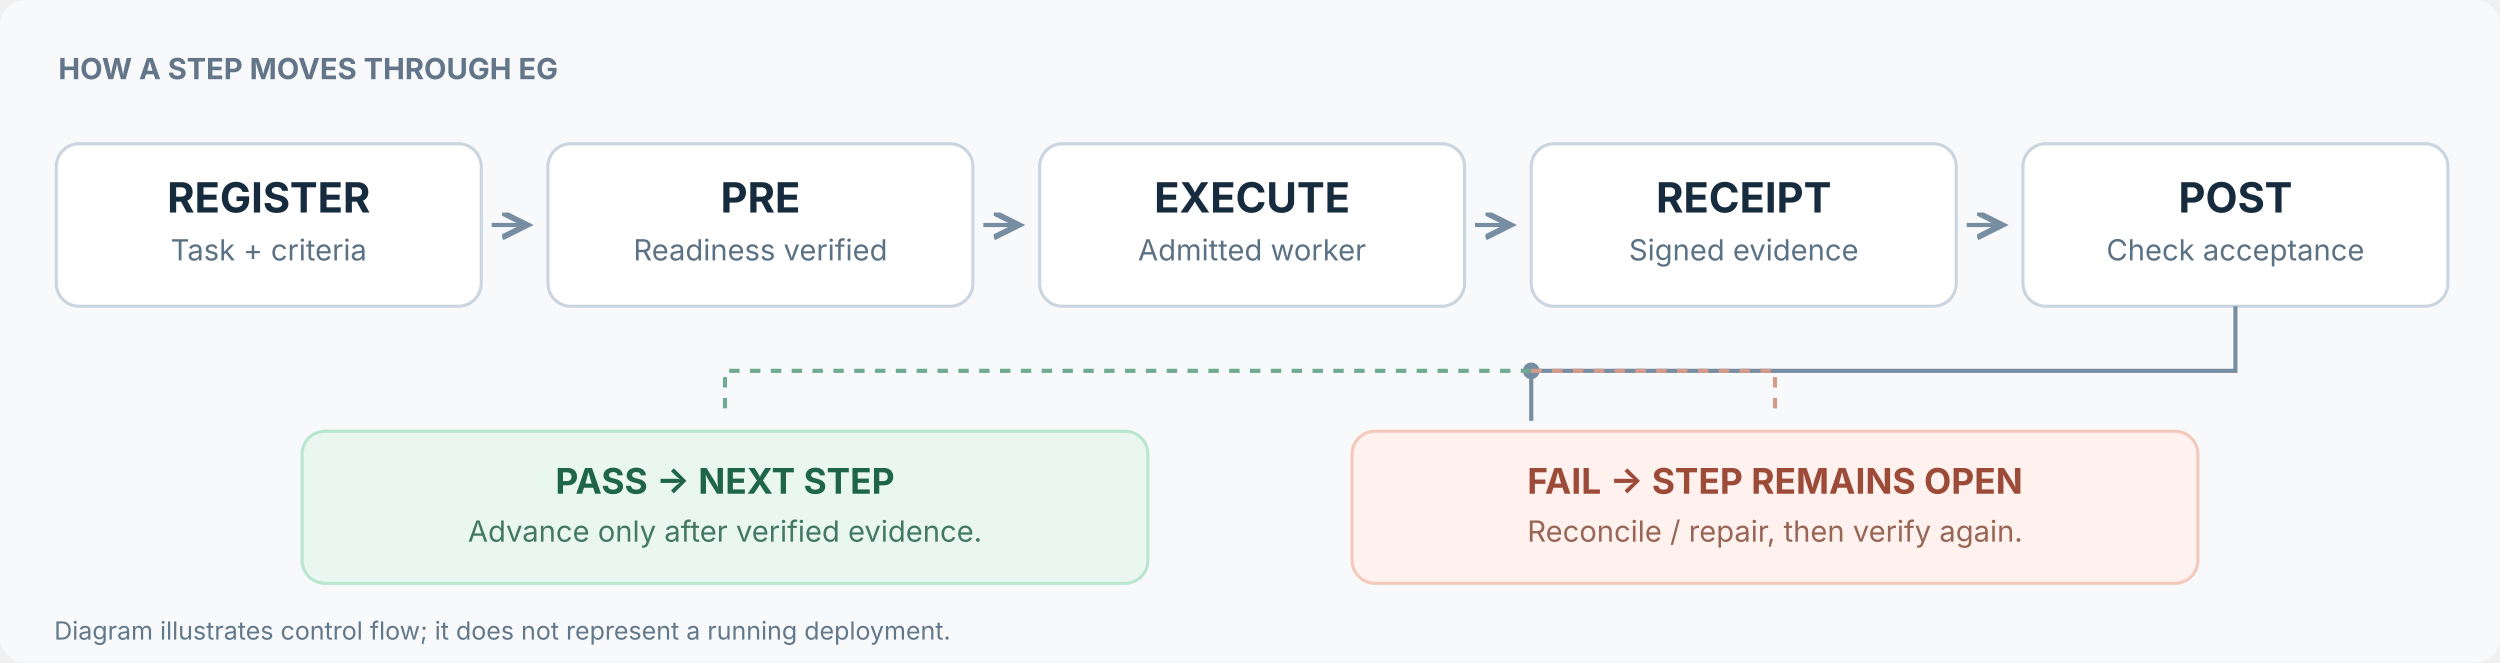
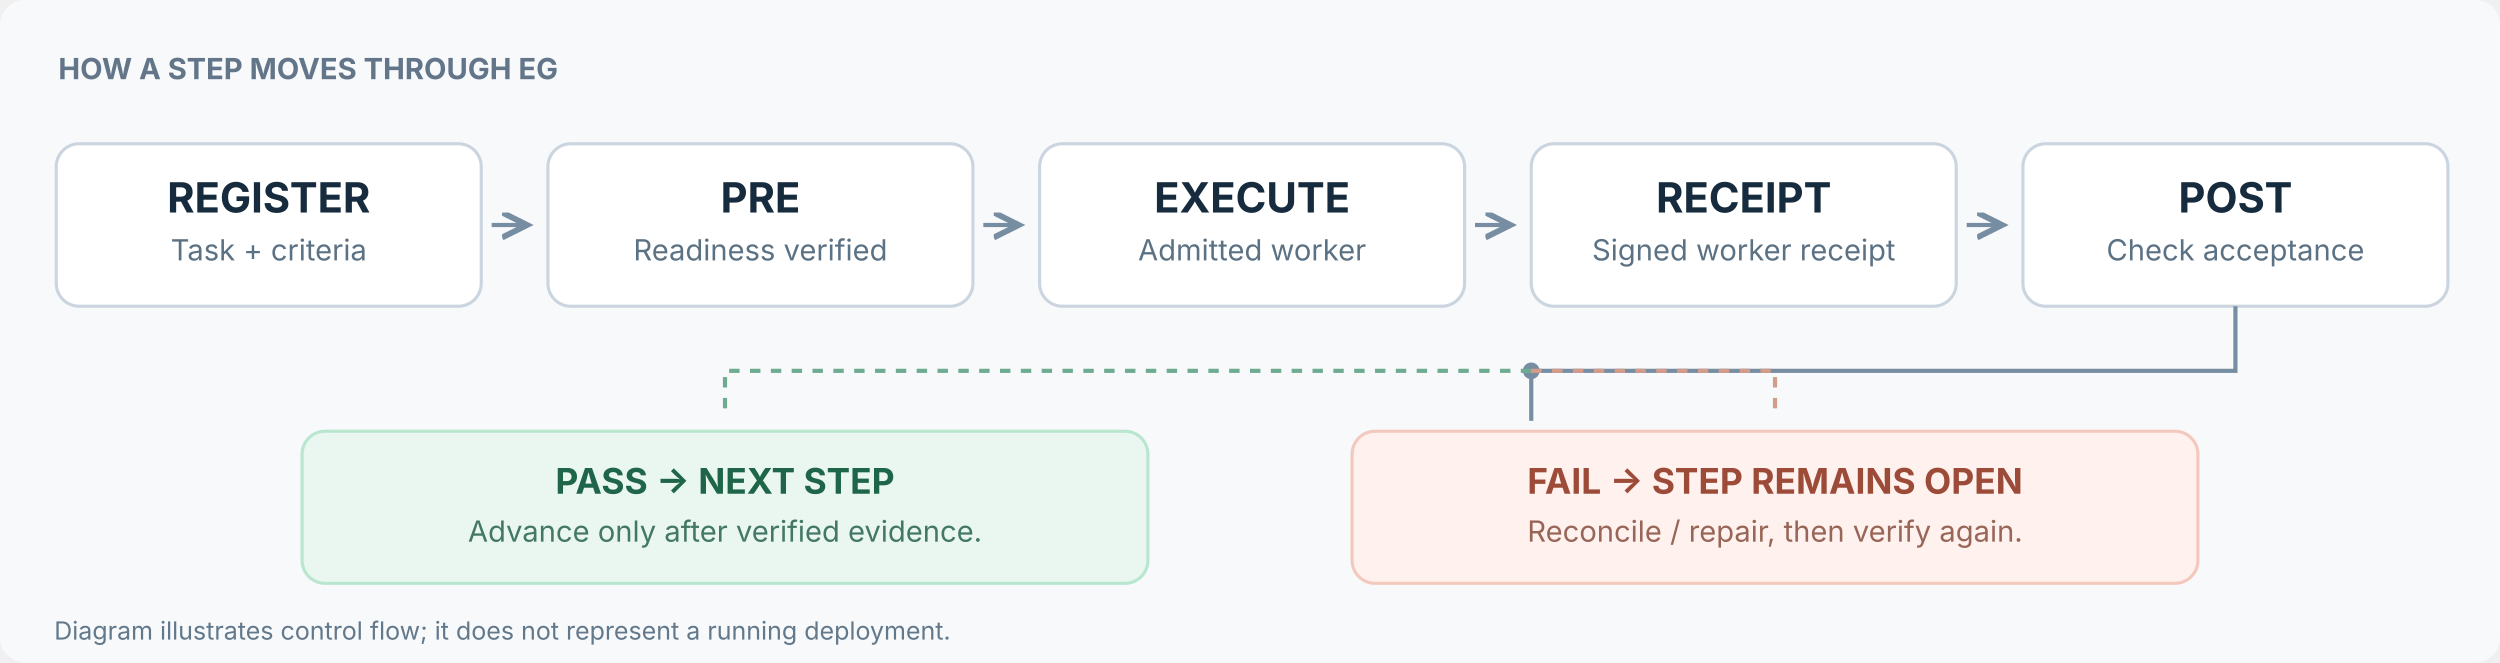
<svg xmlns="http://www.w3.org/2000/svg" width="1200" height="318" viewBox="0 0 1200 318" role="img" aria-labelledby="title desc">
  <defs>
    <marker id="arrow" markerWidth="8" markerHeight="8" refX="6" refY="3" orient="auto">
      <path d="M0 0 L6 3 L0 6" fill="none" stroke="#778DA2" stroke-width="1.4" />
    </marker>
  </defs>
  <rect width="1200" height="318" fill="#F7F9FB" rx="12" />
  <text x="28" y="38" fill="#637588" font-family="Inter,ui-sans-serif,system-ui,-apple-system,Segoe UI,Arial,sans-serif" font-size="14" font-weight="700" text-anchor="start">HOW A STEP MOVES THROUGH EG</text>
  <rect x="27" y="69" width="204" height="78" rx="11" fill="#FFFFFF" stroke="#CBD5DF" stroke-width="1.5" />
  <text x="129" y="102" fill="#162B3D" font-family="Inter,ui-sans-serif,system-ui,-apple-system,Segoe UI,Arial,sans-serif" font-size="20" font-weight="700" text-anchor="middle">REGISTER</text>
  <text x="129" y="125" fill="#5B7184" font-family="Inter,ui-sans-serif,system-ui,-apple-system,Segoe UI,Arial,sans-serif" font-size="14" font-weight="400" text-anchor="middle">Task + criteria</text>
  <path d="M236 108 L253 108" fill="none" stroke="#778DA2" stroke-width="2" marker-end="url(#arrow)" />
  <rect x="263" y="69" width="204" height="78" rx="11" fill="#FFFFFF" stroke="#CBD5DF" stroke-width="1.5" />
  <text x="365" y="102" fill="#162B3D" font-family="Inter,ui-sans-serif,system-ui,-apple-system,Segoe UI,Arial,sans-serif" font-size="20" font-weight="700" text-anchor="middle">PRE</text>
  <text x="365" y="125" fill="#5B7184" font-family="Inter,ui-sans-serif,system-ui,-apple-system,Segoe UI,Arial,sans-serif" font-size="14" font-weight="400" text-anchor="middle">Readiness verified</text>
  <path d="M472 108 L489 108" fill="none" stroke="#778DA2" stroke-width="2" marker-end="url(#arrow)" />
  <rect x="499" y="69" width="204" height="78" rx="11" fill="#FFFFFF" stroke="#CBD5DF" stroke-width="1.5" />
  <text x="601" y="102" fill="#162B3D" font-family="Inter,ui-sans-serif,system-ui,-apple-system,Segoe UI,Arial,sans-serif" font-size="20" font-weight="700" text-anchor="middle">EXECUTE</text>
  <text x="601" y="125" fill="#5B7184" font-family="Inter,ui-sans-serif,system-ui,-apple-system,Segoe UI,Arial,sans-serif" font-size="14" font-weight="400" text-anchor="middle">Admitted worker</text>
  <path d="M708 108 L725 108" fill="none" stroke="#778DA2" stroke-width="2" marker-end="url(#arrow)" />
  <rect x="735" y="69" width="204" height="78" rx="11" fill="#FFFFFF" stroke="#CBD5DF" stroke-width="1.5" />
  <text x="837" y="102" fill="#162B3D" font-family="Inter,ui-sans-serif,system-ui,-apple-system,Segoe UI,Arial,sans-serif" font-size="20" font-weight="700" text-anchor="middle">RECEIPT</text>
-   <text x="837" y="125" fill="#5B7184" font-family="Inter,ui-sans-serif,system-ui,-apple-system,Segoe UI,Arial,sans-serif" font-size="14" font-weight="400" text-anchor="middle">Signed evidence</text>
+   <text x="837" y="125" fill="#5B7184" font-family="Inter,ui-sans-serif,system-ui,-apple-system,Segoe UI,Arial,sans-serif" font-size="14" font-weight="400" text-anchor="middle">Signed worker receipt</text>
  <path d="M944 108 L961 108" fill="none" stroke="#778DA2" stroke-width="2" marker-end="url(#arrow)" />
  <rect x="971" y="69" width="204" height="78" rx="11" fill="#FFFFFF" stroke="#CBD5DF" stroke-width="1.5" />
  <text x="1073" y="102" fill="#162B3D" font-family="Inter,ui-sans-serif,system-ui,-apple-system,Segoe UI,Arial,sans-serif" font-size="20" font-weight="700" text-anchor="middle">POST</text>
  <text x="1073" y="125" fill="#5B7184" font-family="Inter,ui-sans-serif,system-ui,-apple-system,Segoe UI,Arial,sans-serif" font-size="14" font-weight="400" text-anchor="middle">Check acceptance</text>
  <path d="M1073 147 V178 H735" stroke="#778DA2" stroke-width="2" fill="none" />
  <circle cx="735" cy="178" r="4" fill="#778DA2" />
  <path d="M735 178 V202" stroke="#778DA2" stroke-width="2" />
  <rect x="145" y="207" width="406" height="73" rx="11" fill="#EAF7F1" stroke="#B9E6CF" stroke-width="1.5" />
  <rect x="649" y="207" width="406" height="73" rx="11" fill="#FFF1ED" stroke="#F4C9BD" stroke-width="1.5" />
  <text x="348" y="237" fill="#1F654A" font-family="Inter,ui-sans-serif,system-ui,-apple-system,Segoe UI,Arial,sans-serif" font-size="17" font-weight="700" text-anchor="middle">PASS → NEXT STEP</text>
  <text x="348" y="260" fill="#437766" font-family="Inter,ui-sans-serif,system-ui,-apple-system,Segoe UI,Arial,sans-serif" font-size="14" font-weight="400" text-anchor="middle">Advance only after verified evidence.</text>
  <text x="852" y="237" fill="#9D4B39" font-family="Inter,ui-sans-serif,system-ui,-apple-system,Segoe UI,Arial,sans-serif" font-size="17" font-weight="700" text-anchor="middle">FAIL → STEP REMAINS OPEN</text>
  <text x="852" y="260" fill="#986658" font-family="Inter,ui-sans-serif,system-ui,-apple-system,Segoe UI,Arial,sans-serif" font-size="14" font-weight="400" text-anchor="middle">Reconcile / repair, then verify again.</text>
  <path d="M735 178 H348 V201" stroke="#6EAB91" stroke-width="2" stroke-dasharray="5 5" fill="none" />
  <path d="M735 178 H852 V201" stroke="#D39B8A" stroke-width="2" stroke-dasharray="5 5" fill="none" />
  <text x="26" y="307" fill="#62788B" font-family="Inter,ui-sans-serif,system-ui,-apple-system,Segoe UI,Arial,sans-serif" font-size="12" font-weight="400" text-anchor="start">Diagram illustrates control flow; it does not represent a running deployment.</text>
</svg>
